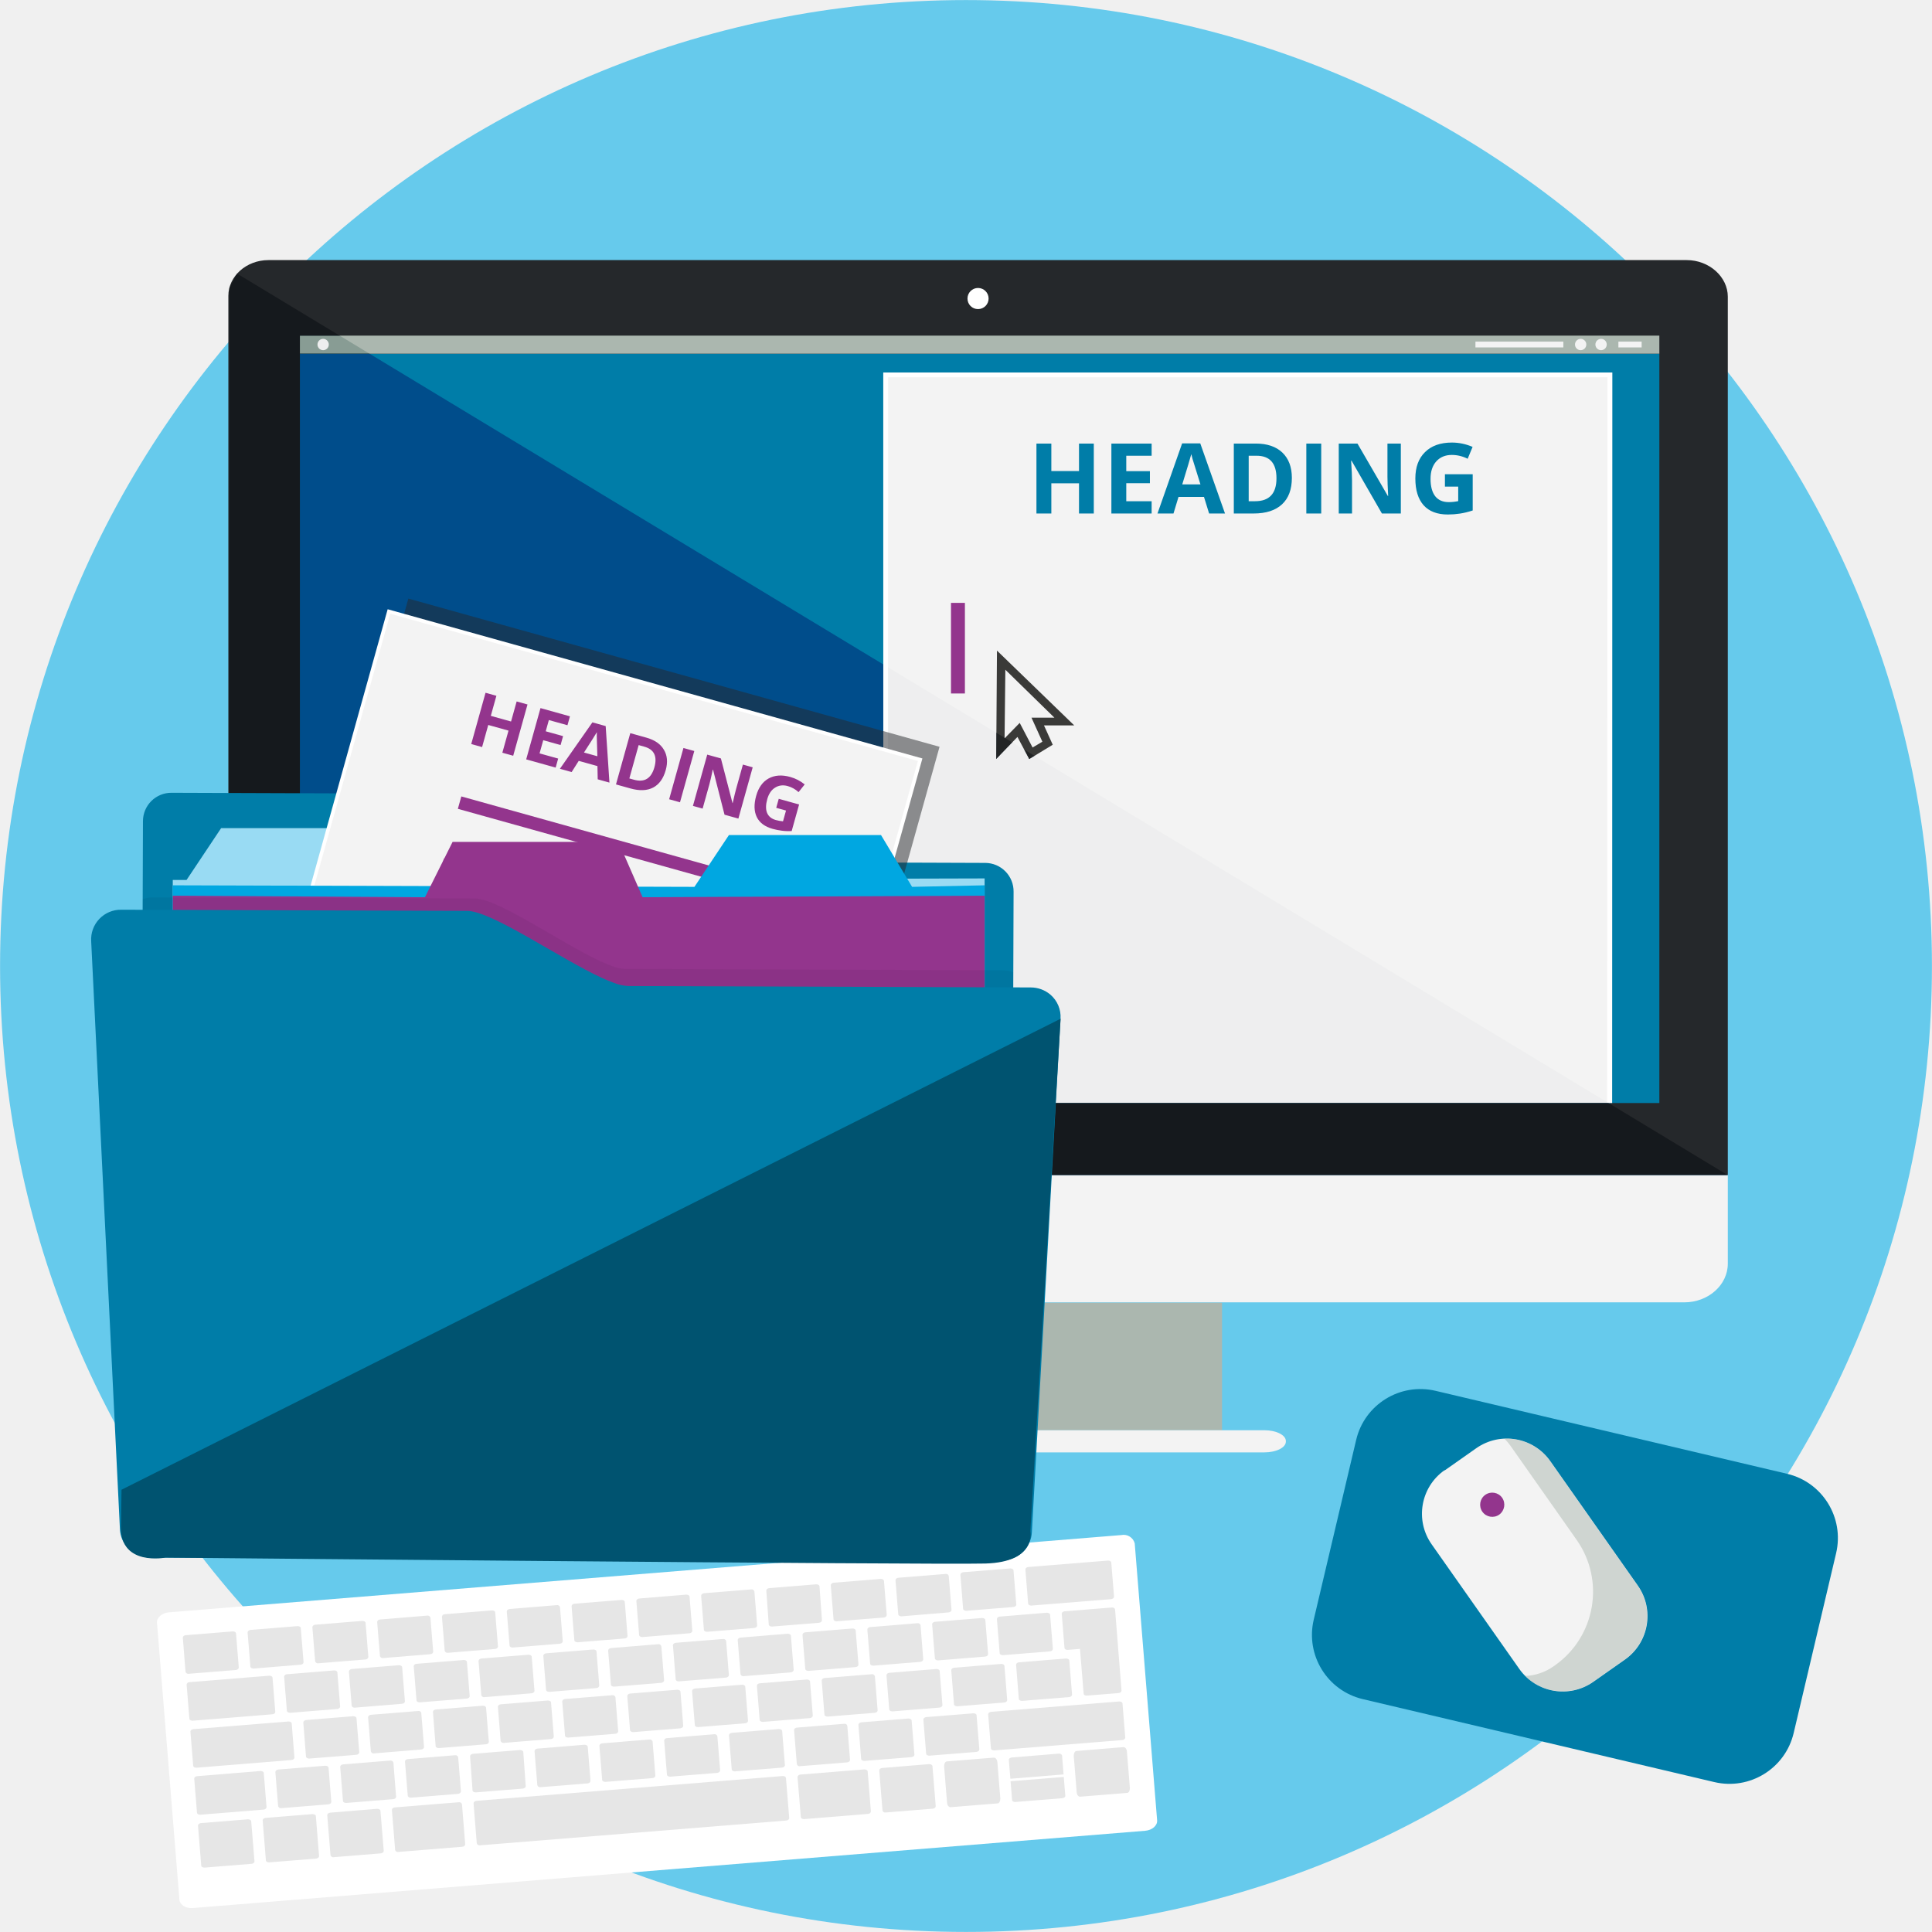
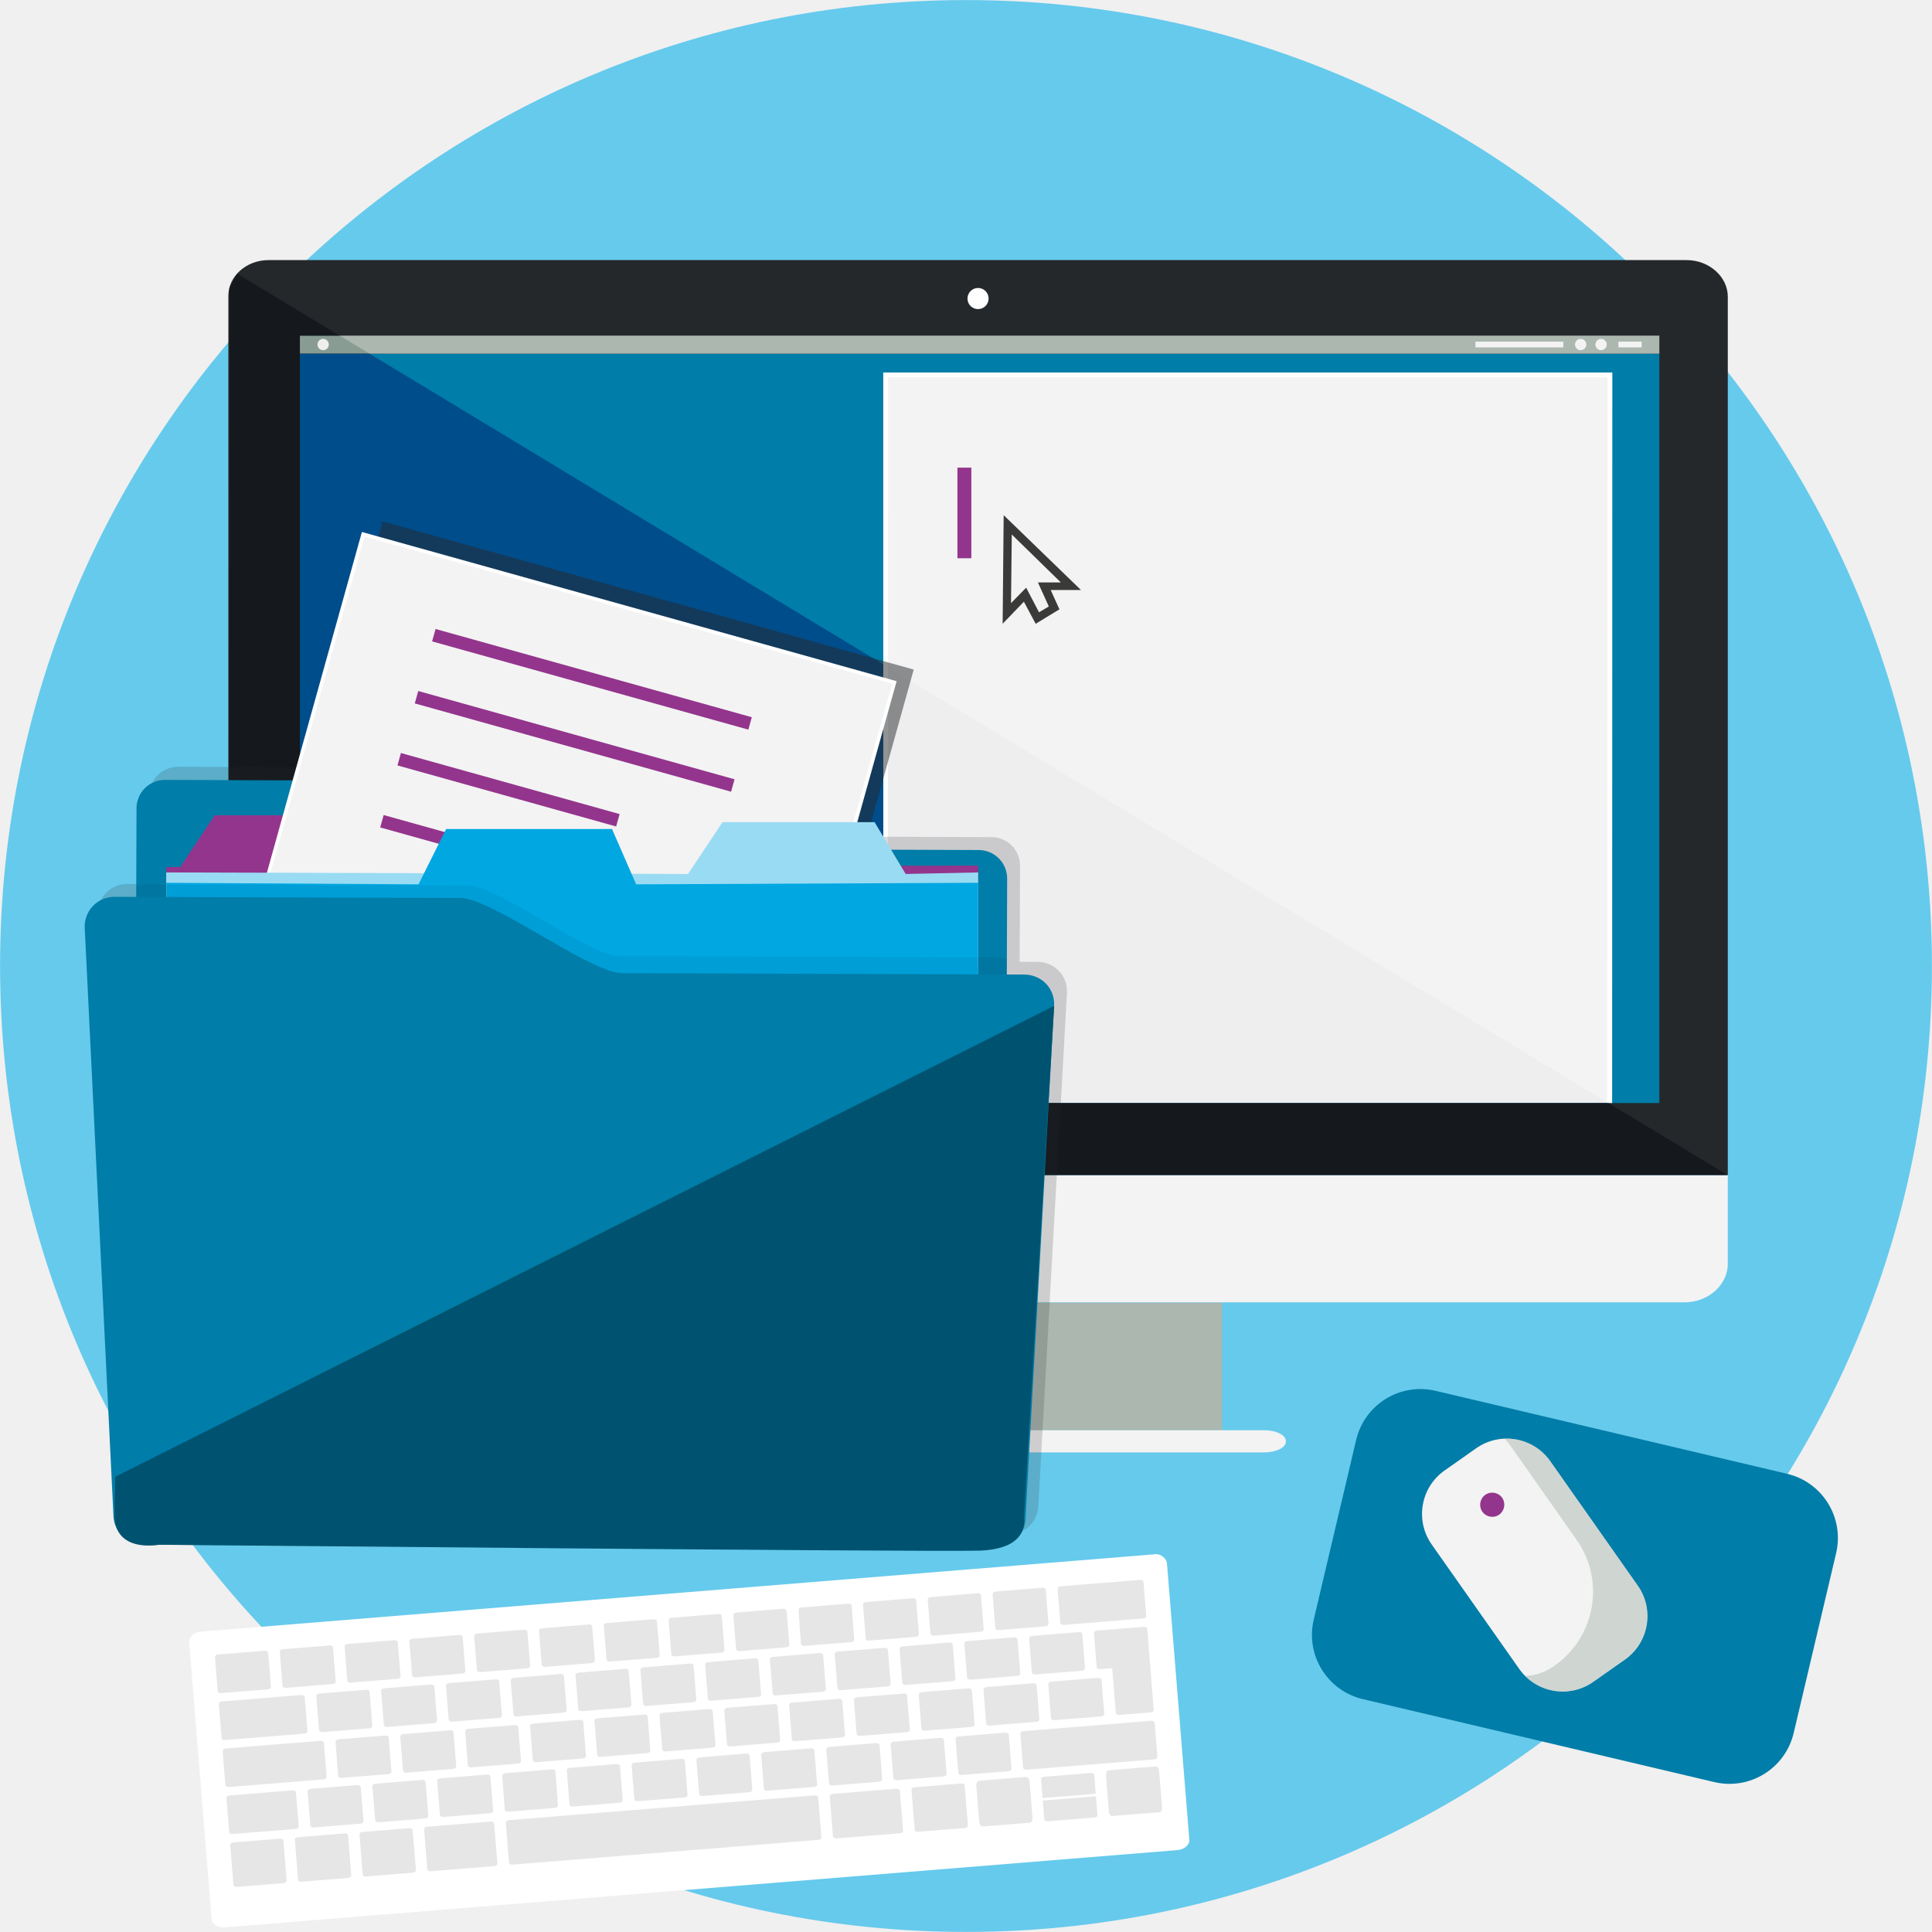
<svg xmlns="http://www.w3.org/2000/svg" viewBox="0 0 300.02 300.02">
  <defs>
-     <style>.a,.m{isolation:isolate;}.b{fill:#99dbf3;}.c{fill:#66caec;}.d{fill:#fff;}.e{fill:#e6e6e6;}.f,.l{fill:#007da8;}.g{fill:#f3f3f3;}.h,.j{fill:#abb7af;}.h,.o{opacity:0.5;}.i,.q{fill:#93358d;}.k,.o{fill:#25282b;}.l{font-size:15.21px;}.l,.q{font-family:OpenSans-Bold, Open Sans;font-weight:700;}.m{fill:#3a3a38;}.n{fill:#4a4f55;fill-rule:evenodd;mix-blend-mode:overlay;}.p{fill:none;stroke:#93358d;stroke-miterlimit:10;stroke-width:2px;}.q{font-size:11.58px;}.r{fill:#00a7e1;}.s{fill:#a7a9ac;opacity:0.15;mix-blend-mode:multiply;}.t{fill:#005370;}</style>
+     <style>.a,.l{isolation:isolate;}.b{fill:#99dbf3;}.c{fill:#66caec;}.d{fill:#fff;}.e{fill:#e6e6e6;}.f{fill:#007da8;}.g{fill:#f3f3f3;}.h,.j{fill:#abb7af;}.h,.o{opacity:0.5;}.i{fill:#93358d;}.k,.n,.o{fill:#25282b;}.l{fill:#3a3a38;}.m{fill:#4a4f55;fill-rule:evenodd;mix-blend-mode:overlay;}.n{opacity:0.18;}.p{fill:none;stroke:#93358d;stroke-miterlimit:10;stroke-width:2px;}.q{fill:#00a7e1;}.r{fill:#a7a9ac;opacity:0.15;mix-blend-mode:multiply;}.s{fill:#005370;}</style>
  </defs>
  <g class="a">
    <circle class="b" cx="149.46" cy="150.77" r="149" />
    <circle class="c" cx="150.01" cy="150.01" r="150" />
-     <path class="d" d="M176.21,239.67a1.78,1.78,0,0,0-2.08-1.29l-147.91,12c-1.08.09-1.91.82-1.84,1.62l3.48,43c.06.8,1,1.39,2.08,1.3l147.9-12c1.08-.09,1.91-.81,1.85-1.61Z" />
-     <path class="e" d="M37.08,258.94c0,.19-.19.37-.45.39l-7.31.59a.44.44,0,0,1-.51-.31l-.42-5.3c0-.19.18-.36.45-.38l7.31-.59c.26,0,.48.11.5.31Z" />
-     <path class="e" d="M52.82,265c0,.19-.19.37-.46.39l-7.3.59c-.27,0-.49-.12-.51-.31l-.43-5.3c0-.19.19-.36.45-.38l7.31-.59c.27,0,.49.11.51.3Z" />
-     <path class="e" d="M55.79,272.12c0,.19-.19.36-.45.38l-7.31.59c-.26,0-.49-.11-.51-.3l-.42-5.31c0-.18.19-.36.45-.38l7.3-.59c.27,0,.49.12.51.31Z" />
-     <path class="e" d="M51.45,279.81c0,.19-.18.36-.45.38l-7.3.6a.44.44,0,0,1-.51-.31l-.43-5.3c0-.19.19-.36.45-.39l7.31-.59c.26,0,.49.12.5.31Z" />
-     <path class="e" d="M39.52,289.05c0,.19-.19.36-.45.38l-7.31.59c-.27,0-.49-.11-.51-.3l-.5-6.22c0-.19.18-.37.45-.39l7.31-.59c.26,0,.49.12.5.31Z" />
-     <path class="e" d="M49.55,288.24c0,.19-.19.36-.45.38l-7.31.59c-.26,0-.49-.11-.5-.31l-.5-6.22c0-.18.18-.36.44-.38l7.31-.59c.26,0,.49.12.51.3Z" />
-     <path class="e" d="M59.59,287.42c0,.19-.19.37-.45.39l-7.31.59a.44.44,0,0,1-.51-.31l-.5-6.22c0-.19.19-.36.45-.38l7.31-.6c.26,0,.49.12.5.31Z" />
-     <path class="e" d="M145.31,280.48c0,.19-.19.37-.46.39l-7.31.59a.43.43,0,0,1-.5-.31l-.5-6.22c0-.19.18-.36.45-.38l7.31-.6c.26,0,.49.12.5.31Z" />
-     <path class="e" d="M155.34,279.3c0,.4-.16.73-.42.75l-7.31.59c-.26,0-.51-.28-.54-.67l-.46-5.69c0-.38.16-.72.43-.75l7.3-.59c.26,0,.5.29.54.68Z" />
-     <path class="e" d="M175.46,277.67c0,.4-.15.73-.42.75l-7.31.59c-.26,0-.5-.27-.53-.67l-.46-5.69c0-.38.16-.72.42-.74l7.31-.6c.26,0,.5.29.53.68Z" />
-     <path class="e" d="M72.24,286.4c0,.19-.18.36-.44.38l-9.94.81a.43.43,0,0,1-.5-.31l-.5-6.22c0-.19.18-.36.44-.39l9.94-.8a.43.43,0,0,1,.5.31Z" />
-     <path class="e" d="M135.24,281.3c0,.19-.18.36-.45.38l-9.93.81c-.26,0-.49-.12-.5-.31l-.51-6.22c0-.19.19-.37.45-.39l9.93-.8c.27,0,.49.12.51.31Z" />
-     <path class="e" d="M122.56,282.32c0,.2-.19.37-.46.39l-47.55,3.85a.44.44,0,0,1-.51-.31l-.5-6.22c0-.19.19-.36.45-.38l47.56-3.85c.26,0,.49.12.5.3Z" />
-     <path class="e" d="M61.51,279c0,.2-.18.37-.44.39l-7.31.59c-.26,0-.49-.12-.5-.31l-.43-5.29c0-.19.19-.37.44-.39l7.31-.59a.44.44,0,0,1,.51.31Z" />
-     <path class="e" d="M71.58,278.18c0,.19-.19.36-.45.39l-7.31.59c-.26,0-.49-.12-.5-.31l-.43-5.3c0-.19.18-.36.45-.38l7.31-.6a.43.43,0,0,1,.5.31Z" />
-     <path class="e" d="M81.64,277.37c0,.19-.18.36-.45.38l-7.31.59c-.26,0-.49-.12-.5-.31L73,272.74c0-.19.19-.37.45-.39l7.3-.59c.27,0,.5.12.51.31Z" />
-     <path class="e" d="M91.7,276.55c0,.19-.18.36-.44.39l-7.31.59a.44.44,0,0,1-.51-.31l-.43-5.3c0-.19.19-.36.45-.38l7.31-.6c.26,0,.49.12.5.31Z" />
-     <path class="e" d="M101.77,275.74c0,.19-.19.36-.45.38l-7.31.59c-.26,0-.49-.12-.5-.31l-.43-5.29c0-.19.18-.37.45-.39l7.3-.59a.44.44,0,0,1,.51.31Z" />
-     <path class="e" d="M111.83,274.92c0,.19-.19.36-.45.39l-7.31.59c-.26,0-.49-.12-.5-.31l-.43-5.3c0-.19.18-.36.45-.38l7.31-.6a.43.43,0,0,1,.5.31Z" />
-     <path class="e" d="M121.89,274.11c0,.19-.19.36-.45.38l-7.31.59c-.26,0-.48-.11-.5-.3l-.43-5.3c0-.19.19-.37.45-.39l7.3-.59c.27,0,.5.12.51.31Z" />
-     <path class="e" d="M132,273.29c0,.19-.18.37-.45.39l-7.3.59a.44.44,0,0,1-.51-.31l-.43-5.3c0-.19.19-.36.45-.38l7.31-.59a.43.43,0,0,1,.51.3Z" />
-     <path class="e" d="M142,272.48c0,.19-.19.36-.45.38l-7.31.59c-.27,0-.49-.11-.51-.3l-.43-5.3c0-.19.19-.37.45-.39l7.31-.59c.27,0,.49.12.51.31Z" />
-     <path class="e" d="M152.08,271.66c0,.19-.19.37-.45.39l-7.31.59c-.26,0-.49-.12-.5-.31l-.43-5.3c0-.19.18-.36.45-.38l7.3-.59c.27,0,.5.11.51.3Z" />
-     <path class="e" d="M174.74,269.83c0,.19-.18.36-.44.38l-19.92,1.61c-.26,0-.49-.11-.5-.3l-.43-5.3c0-.19.19-.37.45-.39l19.91-1.61c.26,0,.49.12.5.31Z" />
-     <path class="e" d="M65.85,271.3c0,.19-.18.36-.45.38l-7.31.6a.43.43,0,0,1-.5-.31l-.43-5.3c0-.19.19-.36.45-.38l7.31-.59a.42.42,0,0,1,.5.3Z" />
-     <path class="e" d="M75.91,270.49c0,.19-.18.36-.45.38l-7.31.59c-.26,0-.48-.11-.5-.31l-.42-5.3c0-.18.18-.36.44-.38l7.31-.59c.26,0,.49.12.5.31Z" />
-     <path class="e" d="M86,269.67c0,.19-.18.36-.44.39l-7.31.59a.44.44,0,0,1-.51-.31l-.42-5.3c0-.19.18-.36.44-.38l7.31-.59c.27,0,.49.11.5.3Z" />
-     <path class="e" d="M96,268.86c0,.19-.19.36-.45.38l-7.31.59c-.26,0-.49-.11-.5-.3l-.43-5.3c0-.19.18-.37.44-.39l7.32-.59a.43.43,0,0,1,.5.31Z" />
-     <path class="e" d="M106.1,268c0,.19-.19.36-.45.39l-7.31.59c-.25,0-.49-.12-.5-.31l-.43-5.3c0-.19.19-.36.45-.38l7.31-.59c.26,0,.49.11.5.3Z" />
-     <path class="e" d="M116.16,267.23c0,.19-.19.36-.45.38l-7.3.59c-.27,0-.49-.11-.51-.3l-.43-5.3c0-.19.19-.37.45-.39l7.31-.59c.26,0,.49.12.5.31Z" />
-     <path class="e" d="M126.22,266.41c0,.2-.18.36-.44.39l-7.31.59c-.26,0-.49-.12-.5-.31l-.43-5.3c0-.19.18-.36.44-.38l7.31-.59c.26,0,.49.12.5.3Z" />
-     <path class="e" d="M136.29,265.6c0,.19-.19.36-.45.38l-7.31.59c-.26,0-.49-.11-.5-.3l-.43-5.3c0-.19.18-.36.45-.39l7.31-.59a.43.43,0,0,1,.5.31Z" />
-     <path class="e" d="M146.35,264.78c0,.2-.19.37-.45.39l-7.31.59c-.26,0-.49-.12-.5-.31l-.43-5.3c0-.19.18-.36.45-.38l7.31-.59c.26,0,.49.12.5.3Z" />
-     <path class="e" d="M156.41,264c0,.19-.18.36-.45.38l-7.3.59c-.27,0-.49-.11-.51-.3l-.43-5.3c0-.19.19-.36.45-.39l7.31-.59c.26,0,.49.12.5.31Z" />
-     <path class="e" d="M166.48,263.15c0,.19-.19.37-.45.39l-7.31.59c-.27,0-.49-.12-.51-.31l-.42-5.3c0-.19.18-.36.44-.38l7.31-.59c.26,0,.49.12.51.3Z" />
-     <path class="e" d="M62.88,264.2c0,.19-.19.36-.45.38l-7.31.6a.44.44,0,0,1-.51-.31l-.43-5.3c0-.19.19-.36.45-.39l7.31-.59c.27,0,.49.12.51.31Z" />
-     <path class="e" d="M72.94,263.38c0,.2-.19.37-.45.39l-7.31.59c-.26,0-.49-.12-.5-.31l-.43-5.3c0-.19.18-.36.45-.38l7.3-.59c.27,0,.5.11.51.3Z" />
-     <path class="e" d="M83,262.57c0,.19-.18.36-.45.38l-7.31.6a.43.43,0,0,1-.5-.31l-.43-5.3c0-.19.19-.36.45-.39l7.31-.59c.26,0,.49.12.5.31Z" />
-     <path class="e" d="M93.06,261.75c0,.2-.19.37-.44.39l-7.31.59c-.27,0-.49-.12-.51-.31l-.43-5.3c0-.19.19-.36.45-.38l7.31-.59c.26,0,.49.12.5.3Z" />
-     <path class="e" d="M103.13,260.94c0,.19-.19.36-.46.39l-7.3.59c-.26,0-.49-.12-.5-.31l-.43-5.3c0-.19.18-.36.44-.38l7.31-.6a.44.44,0,0,1,.51.31Z" />
-     <path class="e" d="M113.19,260.12c0,.2-.19.37-.45.39l-7.31.59c-.26,0-.49-.11-.5-.31l-.43-5.3c0-.18.18-.36.45-.38l7.31-.59a.43.43,0,0,1,.5.3Z" />
-     <path class="e" d="M123.25,259.31c0,.19-.18.36-.45.39l-7.31.59a.43.43,0,0,1-.5-.31l-.43-5.3c0-.19.19-.36.45-.38l7.31-.6c.26,0,.49.12.5.31Z" />
-     <path class="e" d="M133.31,258.49c0,.2-.18.37-.45.39l-7.3.59c-.27,0-.49-.11-.51-.31l-.43-5.3c0-.18.19-.36.45-.38l7.31-.59c.26,0,.49.12.5.31Z" />
-     <path class="e" d="M143.37,257.68c0,.19-.18.36-.44.39l-7.31.59c-.26,0-.49-.12-.5-.31l-.43-5.3c0-.19.18-.36.45-.38l7.3-.6a.44.44,0,0,1,.51.31Z" />
-     <path class="e" d="M153.44,256.86c0,.2-.19.37-.45.39l-7.31.59c-.26,0-.49-.11-.5-.31l-.43-5.3c0-.18.19-.36.44-.38l7.31-.59c.27,0,.5.12.51.31Z" />
-     <path class="e" d="M163.5,256.05c0,.19-.18.37-.44.39l-7.31.59c-.27,0-.5-.12-.51-.31l-.43-5.3c0-.19.18-.36.45-.38l7.31-.6c.26,0,.49.12.5.31Z" />
-     <path class="e" d="M42.75,265.83c0,.19-.18.36-.45.38l-12.39,1c-.26,0-.49-.12-.5-.31l-.43-5.3c0-.19.18-.36.45-.38l12.39-1c.26,0,.49.12.5.31Z" />
-     <path class="e" d="M173,247.94c0,.19-.18.36-.45.39l-12.39,1c-.26,0-.49-.12-.5-.31l-.43-5.3c0-.19.19-.36.45-.38l12.39-1c.26,0,.49.12.5.31Z" />
-     <path class="e" d="M45.72,272.93c0,.19-.18.36-.45.38l-14.77,1.2c-.26,0-.49-.11-.5-.31l-.43-5.3c0-.18.18-.36.45-.38l14.77-1.19c.27,0,.49.11.51.3Z" />
-     <path class="e" d="M41.39,280.62c0,.19-.18.37-.45.39l-9.85.8c-.26,0-.49-.12-.5-.31l-.43-5.3c0-.19.18-.36.45-.38l9.85-.8c.26,0,.49.12.5.31Z" />
-     <path class="e" d="M47.14,258.13c0,.19-.19.36-.45.38l-7.31.6c-.26,0-.49-.12-.5-.31l-.43-5.3c0-.19.19-.36.45-.39l7.3-.59c.27,0,.5.12.51.31Z" />
-     <path class="e" d="M57.2,257.31c0,.19-.18.37-.45.39l-7.31.59a.43.43,0,0,1-.5-.31l-.43-5.29c0-.2.19-.37.45-.39l7.31-.59c.26,0,.49.11.5.31Z" />
-     <path class="e" d="M67.27,256.5c0,.19-.19.36-.45.38l-7.31.6a.44.44,0,0,1-.51-.31l-.43-5.3c0-.19.19-.36.45-.38l7.31-.6a.44.44,0,0,1,.51.31Z" />
-     <path class="e" d="M77.33,255.68c0,.2-.19.37-.45.39l-7.31.59a.44.44,0,0,1-.51-.31l-.43-5.29c0-.2.19-.37.45-.39l7.31-.59c.27,0,.49.11.51.31Z" />
-     <path class="e" d="M87.39,254.87c0,.19-.19.36-.45.38l-7.31.6c-.26,0-.49-.12-.5-.31l-.43-5.3c0-.19.18-.36.45-.38l7.31-.6a.43.43,0,0,1,.5.31Z" />
-     <path class="e" d="M97.45,254.06c0,.19-.18.36-.45.38l-7.3.59c-.27,0-.49-.12-.51-.31l-.43-5.29c0-.2.19-.37.45-.39l7.31-.59c.26,0,.49.12.5.31Z" />
-     <path class="e" d="M107.51,253.24c0,.19-.18.36-.44.39l-7.31.59c-.27,0-.49-.12-.51-.31l-.43-5.3c0-.19.19-.36.45-.38l7.31-.6c.26,0,.49.12.5.31Z" />
-     <path class="e" d="M117.58,252.43c0,.19-.19.36-.46.38l-7.3.59c-.27,0-.49-.11-.51-.31l-.43-5.29c0-.19.19-.37.45-.39l7.31-.59a.44.44,0,0,1,.51.31Z" />
-     <path class="e" d="M127.64,251.61c0,.19-.19.36-.45.39l-7.31.59c-.26,0-.49-.12-.5-.31L119,247c0-.19.18-.36.45-.38l7.3-.59c.27,0,.49.11.51.3Z" />
-     <path class="e" d="M137.7,250.79c0,.2-.19.37-.45.39l-7.31.59c-.26,0-.48-.11-.5-.31l-.43-5.29c0-.19.19-.37.45-.39l7.31-.59c.26,0,.49.12.5.31Z" />
-     <path class="e" d="M147.76,250c0,.19-.18.36-.45.39L140,251c-.27,0-.49-.12-.51-.31l-.43-5.3c0-.19.19-.36.45-.38l7.31-.59a.43.43,0,0,1,.51.3Z" />
-     <path class="e" d="M157.82,249.17c0,.19-.18.36-.44.38l-7.31.59c-.26,0-.49-.11-.51-.31l-.42-5.29c0-.19.18-.37.44-.39l7.31-.59c.27,0,.49.12.5.31Z" />
-     <path class="e" d="M156.93,276.61l.24,2.91a.28.28,0,0,0,.15.23.54.54,0,0,0,.35.08l7.31-.59a.64.64,0,0,0,.33-.13.29.29,0,0,0,.12-.26l-.24-2.91Z" />
-     <path class="e" d="M165.16,275.55l-.23-2.92a.35.35,0,0,0-.16-.23.6.6,0,0,0-.35-.08l-7.31.6a.57.57,0,0,0-.33.13.28.28,0,0,0-.12.25l.24,2.92Z" />
-     <path class="e" d="M165.32,250.22a.57.57,0,0,0-.33.13.3.3,0,0,0-.11.25l.42,5.3a.32.32,0,0,0,.16.24.6.6,0,0,0,.35.07l1.9-.15.57,6.95a.28.28,0,0,0,.16.23.57.57,0,0,0,.34.07l4.92-.39a.64.64,0,0,0,.34-.13.37.37,0,0,0,.12-.26l-1-12.59a.32.32,0,0,0-.16-.24.6.6,0,0,0-.35-.07Z" />
+     <path class="d" d="M181.21,242.67a1.78,1.78,0,0,0-2.08-1.29l-147.91,12c-1.08.09-1.91.82-1.84,1.62l3.48,43c.06.8,1,1.39,2.08,1.3l147.9-12c1.08-.09,1.91-.81,1.85-1.61Z" />
+     <path class="e" d="M42.08,261.94c0,.19-.19.37-.45.39l-7.31.59a.44.44,0,0,1-.51-.31l-.42-5.3c0-.19.18-.36.45-.38l7.31-.59c.26,0,.48.11.5.31Z" />
+     <path class="e" d="M57.82,268c0,.19-.19.37-.46.39l-7.3.59c-.27,0-.49-.12-.51-.31l-.43-5.3c0-.19.19-.36.45-.38l7.31-.59c.27,0,.49.11.51.3Z" />
+     <path class="e" d="M60.79,275.12c0,.19-.19.36-.45.38l-7.31.59c-.26,0-.49-.11-.51-.3l-.42-5.31c0-.18.19-.36.45-.38l7.3-.59c.27,0,.49.12.51.31Z" />
+     <path class="e" d="M56.45,282.81c0,.19-.18.36-.45.38l-7.3.6a.44.44,0,0,1-.51-.31l-.43-5.3c0-.19.19-.36.45-.39l7.31-.59c.26,0,.49.12.5.31Z" />
+     <path class="e" d="M44.52,292.05c0,.19-.19.36-.45.38l-7.31.59c-.27,0-.49-.11-.51-.3l-.5-6.22c0-.19.18-.37.45-.39l7.31-.59c.26,0,.49.12.5.31Z" />
+     <path class="e" d="M54.55,291.24c0,.19-.19.36-.45.38l-7.31.59c-.26,0-.49-.11-.5-.31l-.5-6.22c0-.18.18-.36.44-.38l7.31-.59c.26,0,.49.12.51.3Z" />
+     <path class="e" d="M64.59,290.42c0,.19-.19.37-.45.39l-7.31.59a.44.44,0,0,1-.51-.31l-.5-6.22c0-.19.19-.36.45-.38l7.31-.6c.26,0,.49.12.5.31Z" />
+     <path class="e" d="M150.31,283.48c0,.19-.19.37-.46.39l-7.31.59a.43.43,0,0,1-.5-.31l-.5-6.22c0-.19.18-.36.45-.38l7.31-.6c.26,0,.49.12.5.31Z" />
+     <path class="e" d="M160.34,282.3c0,.4-.16.73-.42.75l-7.31.59c-.26,0-.51-.28-.54-.67l-.46-5.69c0-.38.16-.72.43-.75l7.3-.59c.26,0,.5.29.54.68Z" />
+     <path class="e" d="M180.46,280.67c0,.4-.15.73-.42.75l-7.31.59c-.26,0-.5-.27-.53-.67l-.46-5.69c0-.38.16-.72.42-.74l7.31-.6c.26,0,.5.29.53.68Z" />
+     <path class="e" d="M77.24,289.4c0,.19-.18.36-.44.38l-9.94.81a.43.43,0,0,1-.5-.31l-.5-6.22c0-.19.18-.36.44-.39l9.94-.8a.43.43,0,0,1,.5.31Z" />
+     <path class="e" d="M140.24,284.3c0,.19-.18.36-.45.38l-9.93.81c-.26,0-.49-.12-.5-.31l-.51-6.22c0-.19.19-.37.45-.39l9.93-.8c.27,0,.49.12.51.31Z" />
+     <path class="e" d="M127.56,285.32c0,.2-.19.37-.46.39l-47.55,3.85a.44.44,0,0,1-.51-.31l-.5-6.22c0-.19.19-.36.45-.38l47.56-3.85c.26,0,.49.12.5.3Z" />
+     <path class="e" d="M66.51,282c0,.2-.18.37-.44.39l-7.31.59c-.26,0-.49-.12-.5-.31l-.43-5.29c0-.19.19-.37.44-.39l7.31-.59a.44.44,0,0,1,.51.31Z" />
+     <path class="e" d="M76.58,281.18c0,.19-.19.36-.45.39l-7.31.59c-.26,0-.49-.12-.5-.31l-.43-5.3c0-.19.18-.36.45-.38l7.31-.6a.43.43,0,0,1,.5.31Z" />
+     <path class="e" d="M86.64,280.37c0,.19-.18.36-.45.38l-7.31.59c-.26,0-.49-.12-.5-.31L78,275.74c0-.19.19-.37.45-.39l7.3-.59c.27,0,.5.12.51.31Z" />
+     <path class="e" d="M96.7,279.55c0,.19-.18.36-.44.39l-7.31.59a.44.44,0,0,1-.51-.31l-.43-5.3c0-.19.19-.36.45-.38l7.31-.6c.26,0,.49.12.5.31Z" />
+     <path class="e" d="M106.77,278.74c0,.19-.19.36-.45.38l-7.31.59c-.26,0-.49-.12-.5-.31l-.43-5.29c0-.19.18-.37.45-.39l7.3-.59a.44.44,0,0,1,.51.31Z" />
+     <path class="e" d="M116.83,277.92c0,.19-.19.36-.45.39l-7.31.59c-.26,0-.49-.12-.5-.31l-.43-5.3c0-.19.18-.36.45-.38l7.31-.6a.43.43,0,0,1,.5.31Z" />
+     <path class="e" d="M126.89,277.11c0,.19-.19.36-.45.38l-7.31.59c-.26,0-.48-.11-.5-.3l-.43-5.3c0-.19.19-.37.45-.39l7.3-.59c.27,0,.5.12.51.31Z" />
+     <path class="e" d="M137,276.29c0,.19-.18.37-.45.39l-7.3.59a.44.44,0,0,1-.51-.31l-.43-5.3c0-.19.19-.36.45-.38l7.31-.59a.43.43,0,0,1,.51.3Z" />
+     <path class="e" d="M147,275.48c0,.19-.19.36-.45.38l-7.31.59c-.27,0-.49-.11-.51-.3l-.43-5.3c0-.19.19-.37.45-.39l7.31-.59c.27,0,.49.12.51.31Z" />
+     <path class="e" d="M157.08,274.66c0,.19-.19.37-.45.39l-7.31.59c-.26,0-.49-.12-.5-.31l-.43-5.3c0-.19.18-.36.45-.38l7.3-.59c.27,0,.5.11.51.3Z" />
+     <path class="e" d="M179.74,272.83c0,.19-.18.36-.44.38l-19.92,1.61c-.26,0-.49-.11-.5-.3l-.43-5.3c0-.19.19-.37.45-.39l19.91-1.61c.26,0,.49.12.5.31Z" />
+     <path class="e" d="M70.85,274.3c0,.19-.18.36-.45.38l-7.31.6a.43.43,0,0,1-.5-.31l-.43-5.3c0-.19.19-.36.45-.38l7.31-.59a.42.42,0,0,1,.5.3Z" />
+     <path class="e" d="M80.91,273.49c0,.19-.18.36-.45.38l-7.31.59c-.26,0-.48-.11-.5-.31l-.42-5.3c0-.18.18-.36.44-.38l7.31-.59c.26,0,.49.12.5.31Z" />
+     <path class="e" d="M91,272.67c0,.19-.18.36-.44.39l-7.31.59a.44.44,0,0,1-.51-.31l-.42-5.3c0-.19.18-.36.44-.38l7.31-.59c.27,0,.49.11.5.3Z" />
+     <path class="e" d="M101,271.86c0,.19-.19.36-.45.38l-7.31.59c-.26,0-.49-.11-.5-.3l-.43-5.3c0-.19.18-.37.44-.39l7.32-.59a.43.43,0,0,1,.5.31Z" />
+     <path class="e" d="M111.1,271c0,.19-.19.36-.45.39l-7.31.59c-.25,0-.49-.12-.5-.31l-.43-5.3c0-.19.19-.36.45-.38l7.31-.59c.26,0,.49.11.5.3Z" />
+     <path class="e" d="M121.16,270.23c0,.19-.19.36-.45.38l-7.3.59c-.27,0-.49-.11-.51-.3l-.43-5.3c0-.19.19-.37.45-.39l7.31-.59c.26,0,.49.12.5.31Z" />
+     <path class="e" d="M131.22,269.41c0,.2-.18.36-.44.39l-7.31.59c-.26,0-.49-.12-.5-.31l-.43-5.3c0-.19.18-.36.44-.38l7.31-.59c.26,0,.49.12.5.3Z" />
+     <path class="e" d="M141.29,268.6c0,.19-.19.36-.45.38l-7.31.59c-.26,0-.49-.11-.5-.3l-.43-5.3c0-.19.18-.36.45-.39l7.31-.59a.43.43,0,0,1,.5.31Z" />
+     <path class="e" d="M151.35,267.78c0,.2-.19.37-.45.39l-7.31.59c-.26,0-.49-.12-.5-.31l-.43-5.3c0-.19.18-.36.45-.38l7.31-.59c.26,0,.49.12.5.3Z" />
+     <path class="e" d="M161.41,267c0,.19-.18.36-.45.38l-7.3.59c-.27,0-.49-.11-.51-.3l-.43-5.3c0-.19.19-.36.45-.39l7.31-.59c.26,0,.49.12.5.31Z" />
+     <path class="e" d="M171.48,266.15c0,.19-.19.37-.45.39l-7.31.59c-.27,0-.49-.12-.51-.31l-.42-5.3c0-.19.18-.36.44-.38l7.31-.59c.26,0,.49.12.51.3Z" />
+     <path class="e" d="M67.88,267.2c0,.19-.19.36-.45.38l-7.31.6a.44.44,0,0,1-.51-.31l-.43-5.3c0-.19.19-.36.45-.39l7.31-.59c.27,0,.49.12.51.31Z" />
+     <path class="e" d="M77.94,266.38c0,.2-.19.37-.45.39l-7.31.59c-.26,0-.49-.12-.5-.31l-.43-5.3c0-.19.18-.36.45-.38l7.3-.59c.27,0,.5.11.51.3Z" />
+     <path class="e" d="M88,265.57c0,.19-.18.36-.45.38l-7.31.6a.43.43,0,0,1-.5-.31l-.43-5.3c0-.19.19-.36.45-.39l7.31-.59c.26,0,.49.12.5.31Z" />
+     <path class="e" d="M98.06,264.75c0,.2-.19.37-.44.39l-7.31.59c-.27,0-.49-.12-.51-.31l-.43-5.3c0-.19.19-.36.45-.38l7.31-.59c.26,0,.49.12.5.3Z" />
+     <path class="e" d="M108.13,263.94c0,.19-.19.36-.46.39l-7.3.59c-.26,0-.49-.12-.5-.31l-.43-5.3c0-.19.18-.36.44-.38l7.31-.6a.44.44,0,0,1,.51.31Z" />
+     <path class="e" d="M118.19,263.12c0,.2-.19.37-.45.39l-7.31.59c-.26,0-.49-.11-.5-.31l-.43-5.3c0-.18.18-.36.45-.38l7.31-.59a.43.43,0,0,1,.5.3Z" />
+     <path class="e" d="M128.25,262.31c0,.19-.18.36-.45.39l-7.31.59a.43.43,0,0,1-.5-.31l-.43-5.3c0-.19.19-.36.45-.38l7.31-.6c.26,0,.49.12.5.31Z" />
+     <path class="e" d="M138.31,261.49c0,.2-.18.37-.45.39l-7.3.59c-.27,0-.49-.11-.51-.31l-.43-5.3c0-.18.19-.36.45-.38l7.31-.59c.26,0,.49.12.5.31Z" />
+     <path class="e" d="M148.37,260.68c0,.19-.18.36-.44.39l-7.31.59c-.26,0-.49-.12-.5-.31l-.43-5.3c0-.19.18-.36.45-.38l7.3-.6a.44.44,0,0,1,.51.31Z" />
+     <path class="e" d="M158.44,259.86c0,.2-.19.37-.45.39l-7.31.59c-.26,0-.49-.11-.5-.31l-.43-5.3c0-.18.19-.36.44-.38l7.31-.59c.27,0,.5.12.51.31Z" />
+     <path class="e" d="M168.5,259.05c0,.19-.18.37-.44.39l-7.31.59c-.27,0-.5-.12-.51-.31l-.43-5.3c0-.19.18-.36.45-.38l7.31-.6c.26,0,.49.12.5.31Z" />
+     <path class="e" d="M47.75,268.83c0,.19-.18.36-.45.38l-12.39,1c-.26,0-.49-.12-.5-.31l-.43-5.3c0-.19.18-.36.45-.38l12.39-1c.26,0,.49.12.5.31Z" />
+     <path class="e" d="M178,250.94c0,.19-.18.36-.45.39l-12.39,1c-.26,0-.49-.12-.5-.31l-.43-5.3c0-.19.19-.36.45-.38l12.39-1c.26,0,.49.12.5.31Z" />
+     <path class="e" d="M50.72,275.93c0,.19-.18.36-.45.38l-14.77,1.2c-.26,0-.49-.11-.5-.31l-.43-5.3c0-.18.18-.36.45-.38l14.77-1.19c.27,0,.49.11.51.3Z" />
+     <path class="e" d="M46.39,283.62c0,.19-.18.37-.45.39l-9.85.8c-.26,0-.49-.12-.5-.31l-.43-5.3c0-.19.18-.36.45-.38l9.85-.8c.26,0,.49.12.5.31Z" />
+     <path class="e" d="M52.14,261.13c0,.19-.19.36-.45.38l-7.31.6c-.26,0-.49-.12-.5-.31l-.43-5.3c0-.19.19-.36.45-.39l7.3-.59c.27,0,.5.12.51.31Z" />
+     <path class="e" d="M62.2,260.31c0,.19-.18.37-.45.39l-7.31.59a.43.43,0,0,1-.5-.31l-.43-5.29c0-.2.19-.37.45-.39l7.31-.59c.26,0,.49.11.5.31Z" />
+     <path class="e" d="M72.27,259.5c0,.19-.19.36-.45.38l-7.31.6a.44.44,0,0,1-.51-.31l-.43-5.3c0-.19.19-.36.45-.38l7.31-.6a.44.44,0,0,1,.51.31Z" />
+     <path class="e" d="M82.33,258.68c0,.2-.19.37-.45.39l-7.31.59a.44.44,0,0,1-.51-.31l-.43-5.29c0-.2.19-.37.45-.39l7.31-.59c.27,0,.49.11.51.31Z" />
+     <path class="e" d="M92.39,257.87c0,.19-.19.36-.45.38l-7.31.6c-.26,0-.49-.12-.5-.31l-.43-5.3c0-.19.18-.36.45-.38l7.31-.6a.43.43,0,0,1,.5.31Z" />
+     <path class="e" d="M102.45,257.06c0,.19-.18.36-.45.38l-7.3.59c-.27,0-.49-.12-.51-.31l-.43-5.29c0-.2.19-.37.45-.39l7.31-.59c.26,0,.49.12.5.31Z" />
+     <path class="e" d="M112.51,256.24c0,.19-.18.36-.44.39l-7.31.59c-.27,0-.49-.12-.51-.31l-.43-5.3c0-.19.19-.36.45-.38l7.31-.6c.26,0,.49.12.5.31Z" />
+     <path class="e" d="M122.58,255.43c0,.19-.19.36-.46.38l-7.3.59c-.27,0-.49-.11-.51-.31l-.43-5.29c0-.19.19-.37.45-.39l7.31-.59a.44.44,0,0,1,.51.31Z" />
+     <path class="e" d="M132.64,254.61c0,.19-.19.36-.45.39l-7.31.59c-.26,0-.49-.12-.5-.31L124,250c0-.19.18-.36.45-.38l7.3-.59c.27,0,.49.11.51.3Z" />
+     <path class="e" d="M142.7,253.79c0,.2-.19.37-.45.39l-7.31.59c-.26,0-.48-.11-.5-.31l-.43-5.29c0-.19.19-.37.45-.39l7.31-.59c.26,0,.49.12.5.31Z" />
+     <path class="e" d="M152.76,253c0,.19-.18.36-.45.39L145,254c-.27,0-.49-.12-.51-.31l-.43-5.3c0-.19.19-.36.45-.38l7.31-.59a.43.43,0,0,1,.51.3Z" />
+     <path class="e" d="M162.82,252.17c0,.19-.18.36-.44.38l-7.31.59c-.26,0-.49-.11-.51-.31l-.42-5.29c0-.19.18-.37.44-.39l7.31-.59c.27,0,.49.12.5.31Z" />
+     <path class="e" d="M161.93,279.61l.24,2.91a.28.28,0,0,0,.15.23.54.54,0,0,0,.35.08l7.31-.59a.64.64,0,0,0,.33-.13.29.29,0,0,0,.12-.26l-.24-2.91Z" />
+     <path class="e" d="M170.16,278.55l-.23-2.92a.35.35,0,0,0-.16-.23.6.6,0,0,0-.35-.08l-7.31.6a.57.57,0,0,0-.33.13.28.28,0,0,0-.12.25l.24,2.92Z" />
+     <path class="e" d="M170.32,253.22a.57.57,0,0,0-.33.13.3.3,0,0,0-.11.25l.42,5.3a.32.32,0,0,0,.16.24.6.6,0,0,0,.35.07l1.9-.15.57,6.95a.28.28,0,0,0,.16.23.57.57,0,0,0,.34.07l4.92-.39a.64.64,0,0,0,.34-.13.37.37,0,0,0,.12-.26l-1-12.59a.32.32,0,0,0-.16-.24.6.6,0,0,0-.35-.07Z" />
    <rect class="f" x="206.29" y="221.76" width="76.58" height="49.19" rx="10.25" transform="translate(63.12 -49.59) rotate(13.28)" />
-     <path class="g" d="M235.31,223h6a8.26,8.26,0,0,1,8.26,8.26v23.62a8.25,8.25,0,0,1-8.25,8.25h-6a8.25,8.25,0,0,1-8.25-8.25V231.22a8.26,8.26,0,0,1,8.26-8.26Z" transform="translate(-96.43 181.32) rotate(-35.12)" />
+     <path class="g" d="M235.3,223h6a8.26,8.26,0,0,1,8.26,8.26v23.62a8.25,8.25,0,0,1-8.25,8.25h-6a8.25,8.25,0,0,1-8.25-8.25V231.22A8.25,8.25,0,0,1,235.3,223Z" transform="translate(-96.43 181.32) rotate(-35.12)" />
    <path class="h" d="M233.62,223.41a8.21,8.21,0,0,1,.93,1.09l10.31,14.66a14,14,0,0,1-3.39,19.45l-.24.17a8.2,8.2,0,0,1-4.41,1.48,8.29,8.29,0,0,0,10.57.91l4.91-3.46a8.26,8.26,0,0,0,2-11.5l-13.58-19.32A8.26,8.26,0,0,0,233.62,223.41Z" />
    <path class="i" d="M233.27,232.59a1.9,1.9,0,0,1-.46,2.62,1.88,1.88,0,1,1,.46-2.62Z" />
    <rect class="j" x="113.99" y="202.29" width="75.78" height="19.81" />
    <path class="g" d="M35.46,196.24c0,3.33,3,6,6.78,6H261.57c3.71,0,6.74-2.7,6.74-6V182.48H35.46Z" />
    <path class="g" d="M107.43,222.1c-1.85,0-3.35.75-3.35,1.67v.1c0,.93,1.5,1.67,3.35,1.67h88.91c1.84,0,3.34-.74,3.34-1.67v-.1c0-.92-1.5-1.67-3.34-1.67H107.43Z" />
    <circle class="k" cx="151.88" cy="192.39" r="4.27" />
    <path class="k" d="M261.93,40.39H41.69c-3.43,0-6.23,2.5-6.23,5.56V182.48H268.31V46.07C268.31,43,265.43,40.39,261.93,40.39Z" />
    <polygon class="f" points="257.68 63.74 257.68 71.67 257.68 77.84 257.68 84.01 257.68 89.3 257.68 95.47 257.68 100.76 257.68 106.93 257.68 112.22 257.68 118.39 257.68 125.45 257.68 130.74 257.68 136.91 257.68 142.2 257.68 171.29 46.57 171.29 46.57 142.2 46.57 136.91 46.57 130.74 46.57 125.45 46.57 118.39 46.57 112.22 46.57 106.93 46.57 100.76 46.57 95.47 46.57 89.3 46.57 84.01 46.57 77.84 46.57 71.67 46.57 63.74 46.57 54.92 257.68 54.92 257.68 63.74" />
    <path class="d" d="M151.88,48a1.64,1.64,0,1,0-1.64-1.64A1.63,1.63,0,0,0,151.88,48Z" />
    <rect class="j" x="46.57" y="52.12" width="211.11" height="2.8" />
    <circle class="g" cx="50.18" cy="53.5" r="0.88" />
    <circle class="g" cx="248.63" cy="53.5" r="0.88" />
    <circle class="g" cx="245.46" cy="53.5" r="0.88" />
    <rect class="g" x="251.32" y="53.05" width="3.61" height="0.9" />
    <rect class="g" x="229.12" y="53.05" width="13.65" height="0.9" />
    <rect class="g" x="137.53" y="58.21" width="112.48" height="113.06" />
    <polygon class="d" points="137.91 58.59 249.63 58.59 249.57 171.25 250.35 171.29 250.38 57.84 137.16 57.84 137.17 171.25 137.88 171.25 137.91 58.59" />
-     <text class="l" transform="translate(159.59 79.74)">HEADING</text>
-     <rect class="i" x="147.68" y="93.62" width="2.16" height="14.07" />
-     <path class="m" d="M159.83,117.87,158,114.44l-3.3,3.42.12-16.83,12,11.62-4.7,0,1.36,3Zm-1.48-5.61,2,3.82,1.52-.9-1.69-3.73,3.56,0L156.12,104,156,114.66Z" />
-     <polygon class="n" points="36.82 42.49 268.31 182.49 35.46 182.49 35.63 44.69 36.82 42.49" />
-     <path class="f" d="M74.83,123.28l-48.2-.17a4.41,4.41,0,0,0-4.43,4.4L21.83,234a4.41,4.41,0,0,0,4.4,4.43l126.4.44a4.41,4.41,0,0,0,4.43-4.4l.34-96A4.42,4.42,0,0,0,153,134l-55.66-.2C93,133.82,79.18,123.29,74.83,123.28Z" />
-     <polygon class="b" points="26.83 186.75 26.83 136.65 28.97 136.65 34.34 128.6 57.95 128.6 62.77 136.65 152.9 136.41 152.9 186.75 26.83 186.75" />
-     <rect class="o" x="50.26" y="102.88" width="85.64" height="86.08" transform="translate(42.65 -19.65) rotate(15.59)" />
-     <rect class="g" x="47.26" y="104.88" width="85.64" height="86.08" transform="translate(43.07 -18.77) rotate(15.59)" />
-     <polygon class="d" points="60.6 95.31 142.54 118.17 119.43 200.78 120 200.97 143.24 117.78 60.2 94.61 37.01 177.78 37.53 177.93 60.6 95.31" />
-     <line class="p" x1="68.68" y1="134.27" x2="117.8" y2="147.98" />
-     <line class="p" x1="65.99" y1="143.9" x2="99.95" y2="153.38" />
-     <line class="p" x1="60.62" y1="163.17" x2="95.92" y2="173.02" />
-     <line class="p" x1="63.31" y1="153.53" x2="105.02" y2="165.17" />
-     <line class="p" x1="71.37" y1="124.64" x2="120.48" y2="138.34" />
-     <text class="q" transform="translate(72.17 115.26) rotate(15.59)">HEADING</text>
-     <polygon class="r" points="26.81 187.82 26.81 137.48 107.84 137.72 113.2 129.67 136.81 129.67 141.64 137.72 152.9 137.48 152.9 187.82 26.81 187.82" />
-     <polygon class="i" points="26.83 189.43 26.83 139.09 65.99 139.33 70.28 130.74 96.04 130.74 99.79 139.33 152.9 139.09 152.9 189.43 26.83 189.43" />
-     <path class="s" d="M22.16,139.63l-.36,102a5.08,5.08,0,0,0,1.61.27l132,.46a5,5,0,0,0,1.61-.26l.32-91.13a4.31,4.31,0,0,0-1.61-.3l-58.65-.21A6.51,6.51,0,0,1,95,150c-.54-.19-1.12-.44-1.74-.72-6.12-2.84-15.91-9.74-19.5-9.76l-50-.17A4.51,4.51,0,0,0,22.16,139.63Z" />
-     <path class="f" d="M14.16,146.17l4.47,91.44a4.57,4.57,0,0,0,3.17,4,5.08,5.08,0,0,0,1.61.27l132,.46a5,5,0,0,0,1.61-.26,4.59,4.59,0,0,0,3.21-4l4.46-79.9a4.53,4.53,0,0,0-1.56-3.71,4.7,4.7,0,0,0-3.06-1.13l-62.52-.22a7,7,0,0,1-2.24-.5c-.56-.2-1.18-.46-1.84-.76-6.54-3-17.08-10.39-20.93-10.41l-53.71-.18A4.61,4.61,0,0,0,14.16,146.17Z" />
-     <path class="t" d="M18.87,231.34,164.7,158.2,160,237.8s1,4.78-7,5-127.3-.92-127.3-.92-6.93,1.36-6.91-4.61Z" />
+     <rect class="i" x="148.68" y="72.62" width="2.16" height="14.07" />
+     <path class="l" d="M160.83,96.87,159,93.44l-3.3,3.42L155.86,80l12,11.62-4.7,0,1.36,3Zm-1.48-5.61,2,3.82,1.52-.9-1.69-3.73,3.56,0L157.12,83,157,93.66Z" />
+     <polygon class="m" points="36.82 42.49 268.31 182.49 35.46 182.49 35.63 44.69 36.82 42.49" />
+     <path class="n" d="M164.14,150.49a4.7,4.7,0,0,0-3.06-1.13h-2.74l.06-14.89A4.42,4.42,0,0,0,154,130l-55.66-.2c-4.34,0-18.15-10.54-22.5-10.55l-48.2-.17a4.41,4.41,0,0,0-4.43,4.4l-.05,13.79H19.84a4.61,4.61,0,0,0-4.68,4.88l4.47,91.44a4.57,4.57,0,0,0,3.17,4,5.08,5.08,0,0,0,1.61.27l132,.46a5,5,0,0,0,1.61-.26,4.59,4.59,0,0,0,3.21-4l4.46-79.9A4.53,4.53,0,0,0,164.14,150.49Z" />
+     <path class="f" d="M73.83,121.28l-48.2-.17a4.41,4.41,0,0,0-4.43,4.4L20.83,232a4.41,4.41,0,0,0,4.4,4.43l126.4.44a4.41,4.41,0,0,0,4.43-4.4l.34-96A4.42,4.42,0,0,0,152,132l-55.66-.2C92,131.82,78.18,121.29,73.83,121.28Z" />
+     <polygon class="i" points="25.83 184.75 25.83 134.65 27.97 134.65 33.34 126.6 56.95 126.6 61.77 134.65 151.9 134.41 151.9 184.75 25.83 184.75" />
+     <rect class="o" x="46.26" y="90.88" width="85.64" height="86.08" transform="translate(39.27 -19.01) rotate(15.59)" />
+     <rect class="g" x="43.26" y="92.88" width="85.64" height="86.08" transform="translate(39.7 -18.13) rotate(15.59)" />
+     <polygon class="d" points="56.6 83.31 138.54 106.17 115.43 188.78 116 188.97 139.24 105.78 56.2 82.61 33.01 165.78 33.53 165.93 56.6 83.31" />
+     <line class="p" x1="64.68" y1="108.27" x2="113.8" y2="121.98" />
+     <line class="p" x1="61.99" y1="117.9" x2="95.95" y2="127.38" />
+     <line class="p" x1="56.62" y1="137.17" x2="91.92" y2="147.02" />
+     <line class="p" x1="59.31" y1="127.53" x2="101.02" y2="139.17" />
+     <line class="p" x1="67.37" y1="98.64" x2="116.48" y2="112.34" />
+     <polygon class="b" points="25.81 185.82 25.81 135.48 106.84 135.72 112.2 127.67 135.81 127.67 140.64 135.72 151.9 135.48 151.9 185.82 25.81 185.82" />
+     <polygon class="q" points="25.83 187.43 25.83 137.09 64.99 137.33 69.28 128.74 95.04 128.74 98.79 137.33 151.9 137.09 151.9 187.43 25.83 187.43" />
+     <path class="r" d="M21.16,137.63l-.36,102a5.08,5.08,0,0,0,1.61.27l132,.46a5,5,0,0,0,1.61-.26l.32-91.13a4.31,4.31,0,0,0-1.61-.3l-58.65-.21A6.51,6.51,0,0,1,94,148c-.54-.19-1.12-.44-1.74-.72-6.12-2.84-15.91-9.74-19.5-9.76l-50-.17A4.51,4.51,0,0,0,21.16,137.63Z" />
+     <path class="f" d="M13.16,144.17l4.47,91.44a4.57,4.57,0,0,0,3.17,4,5.08,5.08,0,0,0,1.61.27l132,.46a5,5,0,0,0,1.61-.26,4.59,4.59,0,0,0,3.21-4l4.46-79.9a4.53,4.53,0,0,0-1.56-3.71,4.7,4.7,0,0,0-3.06-1.13l-62.52-.22a7,7,0,0,1-2.24-.5c-.56-.2-1.18-.46-1.84-.76-6.54-3-17.08-10.39-20.93-10.41l-53.71-.18A4.61,4.61,0,0,0,13.16,144.17Z" />
+     <path class="s" d="M17.87,229.34,163.7,156.2,159,235.8s1,4.78-7,5-127.3-.92-127.3-.92-6.93,1.36-6.91-4.61Z" />
  </g>
</svg>
